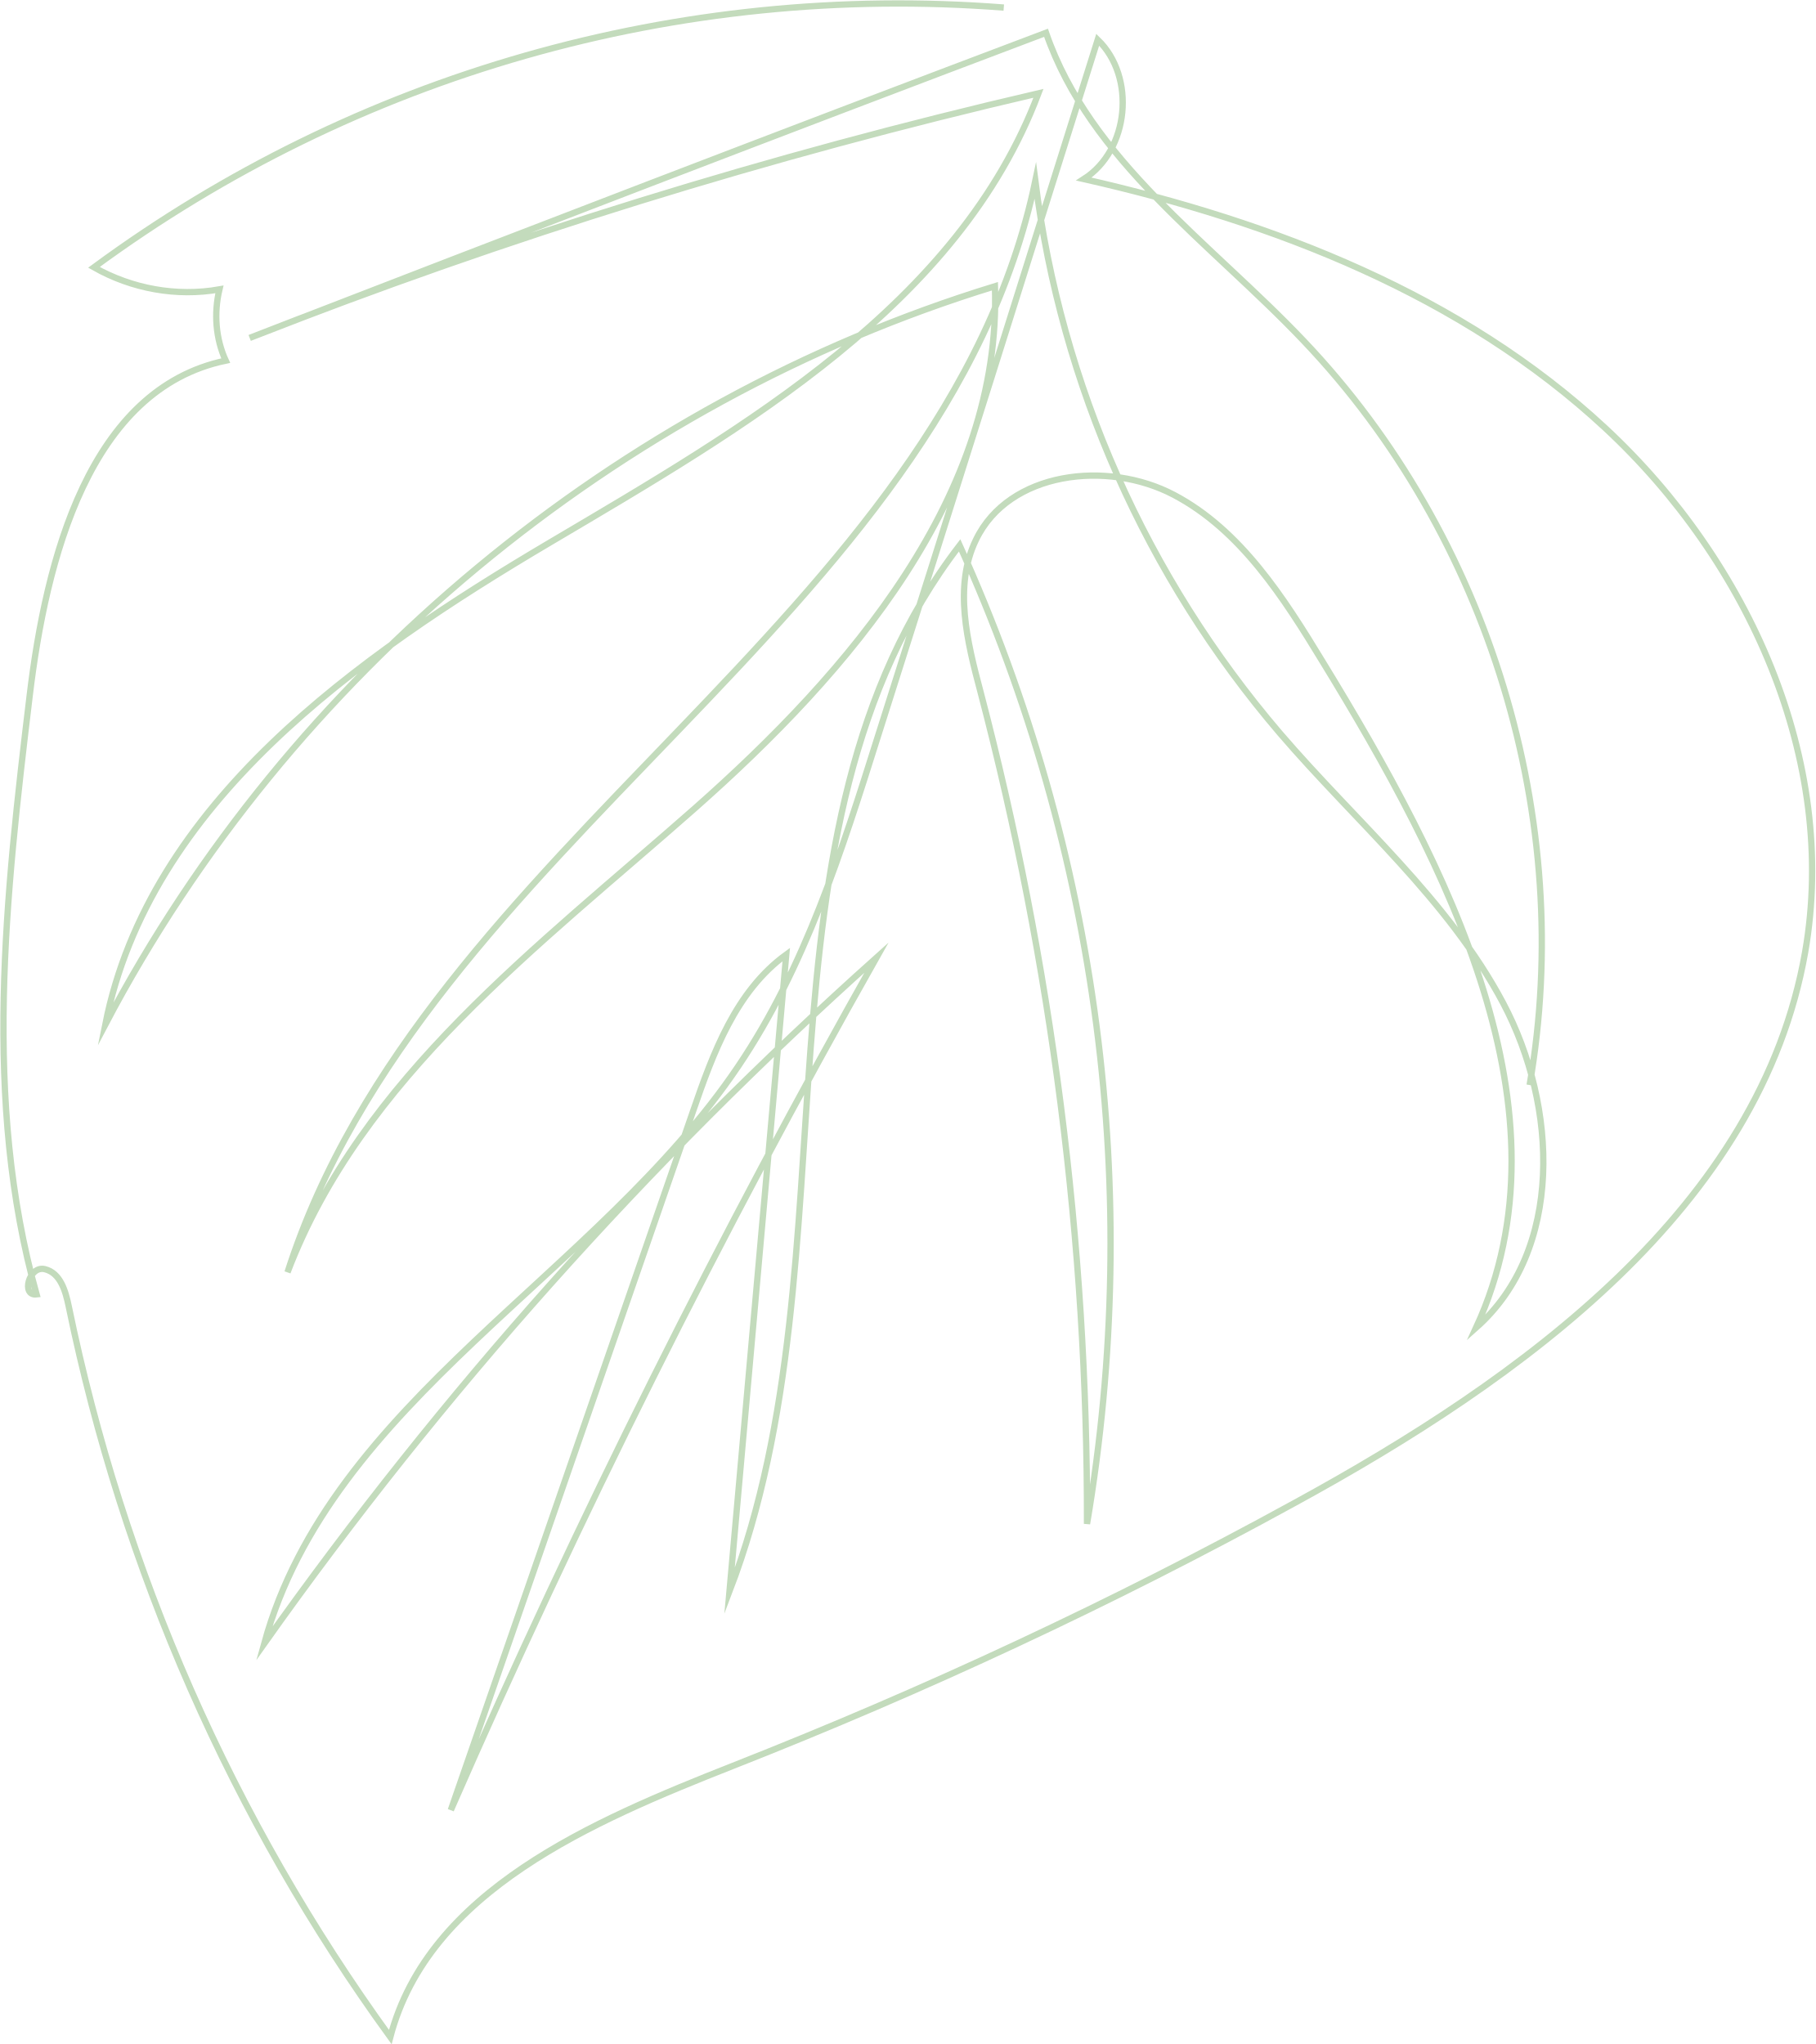
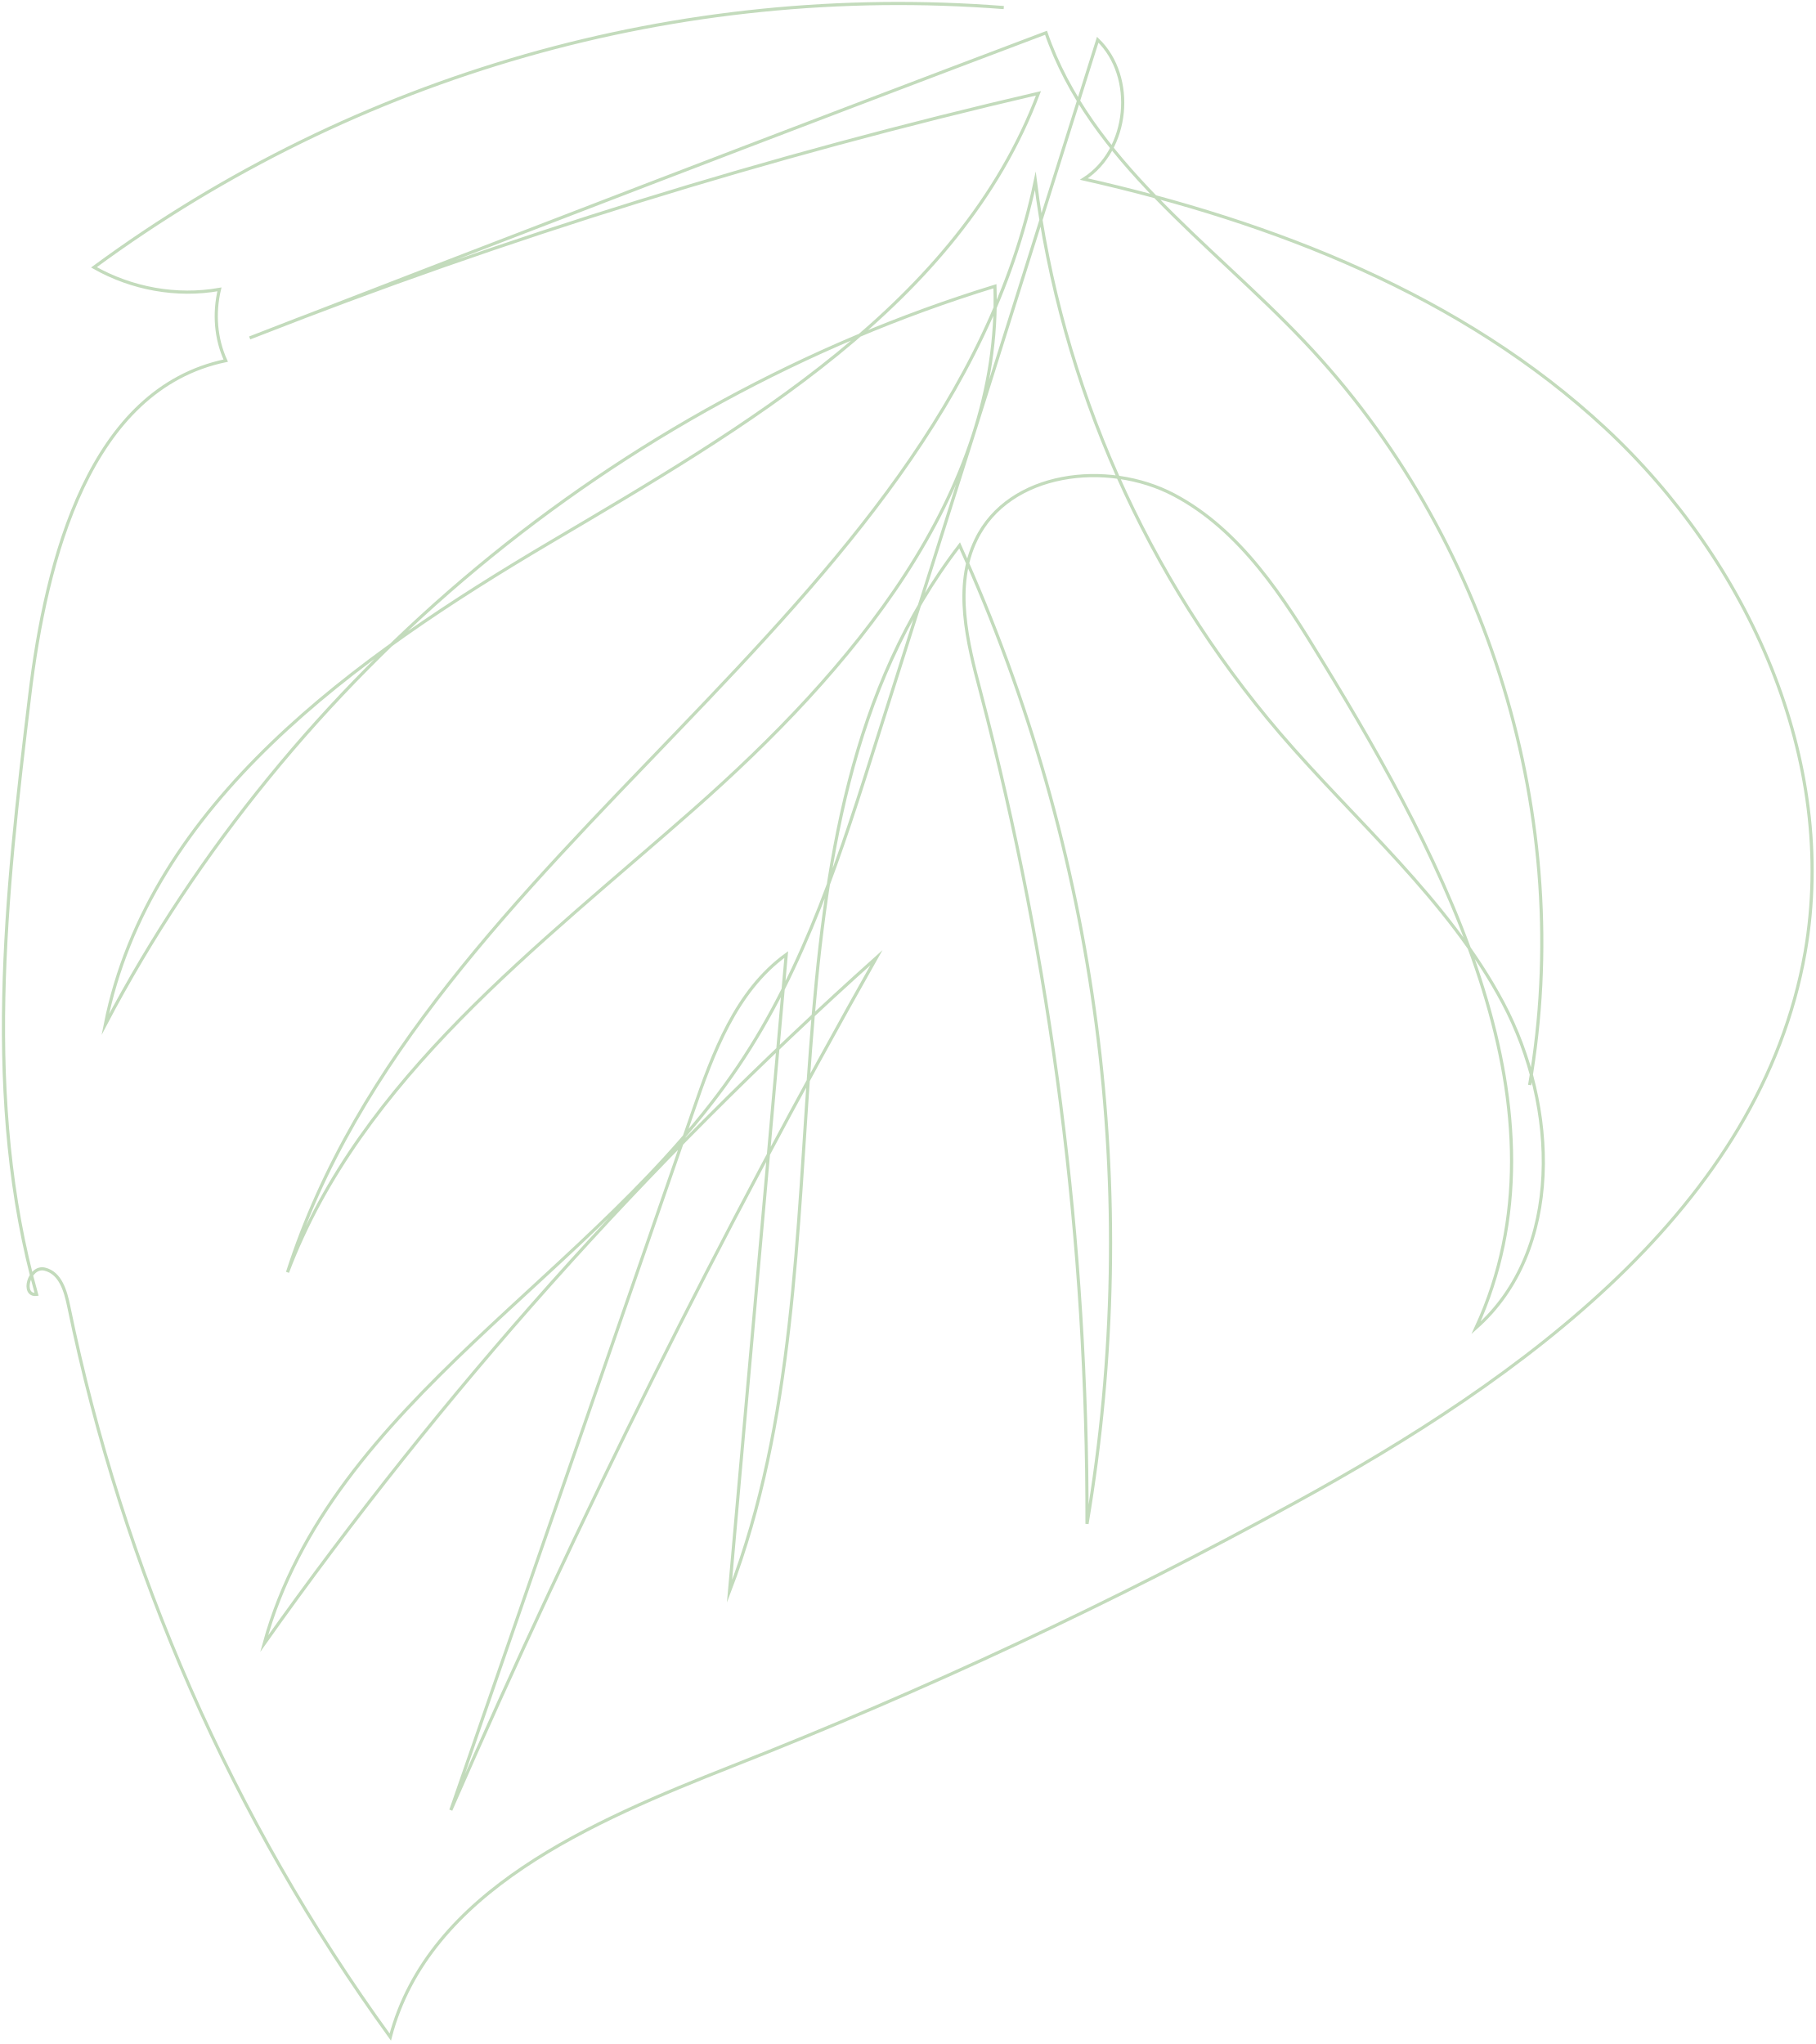
<svg xmlns="http://www.w3.org/2000/svg" version="1.1" id="Layer_1" x="0px" y="0px" viewBox="0 0 287.9 324.2" style="enable-background:new 0 0 287.9 324.2;" xml:space="preserve">
  <style type="text/css">
- 	.st0{fill:none;stroke:#C3DBBC;stroke-miterlimit:10;}
+ 	.st0{fill:none;stroke:#C3DBBC;stroke-width:0.5;stroke-miterlimit:10;}
</style>
  <g>
    <g id="Layer_1-2">
-       <path class="st0" d="M159.2,1.2c-51.5-4-102.7,10.6-144.3,41.2c6,3.4,13.1,4.7,19.9,3.5c-0.9,3.8-0.6,7.8,1,11.3    C14.2,61.7,7.3,88.6,4.7,110.4c-3.8,31.6-7.5,64.2,1.1,94.9c-2.5,0.3-1.2-4.6,1.3-4s3.3,3.5,3.8,5.9c8.6,41.8,25.9,81.3,51,115.9    c6.1-23.2,32-34.2,54.3-43c30.5-12,60.3-25.9,89.1-41.7c36.1-19.7,73.9-46.9,81-87.4c5.3-30.4-9-62-31.7-83.1S202,35.2,171.9,28.4    c7.2-4.6,8.3-16.2,2.2-22.1c-11.6,36.9-23.2,73.8-34.9,110.6c-5.7,18.1-11.5,36.5-22.1,52.2c-22.3,33.1-64.6,53.1-75.2,91.6    c28.2-39.8,60.8-76.3,97.1-108.8c-24.8,43.9-47.3,89-67.5,135.2l38.4-110.8c3.2-9.3,6.8-19.1,14.8-24.9c-3,33.7-6,67.4-9,101    c20.5-53.5,1.6-120.5,36.5-165.9c22,48.6,29.1,102.6,20.2,155.2c0.1-44.5-5.6-88.9-16.9-132c-2.1-7.9-4.3-16.7-0.7-24.1    c5.2-10.8,20.8-12.7,31.4-7.1s17.4,16.3,23.6,26.5c19.7,32.2,40.1,71.3,24.3,105.6c13.9-12.3,13-35.1,4.3-51.5    s-23.3-28.7-35.4-42.8c-21.2-24.8-34.7-55.2-38.8-87.6C149.7,97.9,67.2,134.3,45.6,201.8c11.7-30.8,39.8-51.7,64.5-73.5    s48.8-49.9,47.7-82.9C97.8,63.8,45.9,107,16.7,162.5c7-35.1,39.8-58.3,70.6-76.5s64.8-37.7,77.4-71.2    c-42.6,9.9-84.4,22.8-125.1,38.8c42.1-16.3,84.2-32.5,126.3-48.4c7,20.3,26.1,33.3,40.9,48.9c29.4,30.9,43.1,76,35.8,118" />
+       <path class="st0" d="M159.2,1.2c-51.5-4-102.7,10.6-144.3,41.2c6,3.4,13.1,4.7,19.9,3.5c-0.9,3.8-0.6,7.8,1,11.3    C14.2,61.7,7.3,88.6,4.7,110.4c-3.8,31.6-7.5,64.2,1.1,94.9c-2.5,0.3-1.2-4.6,1.3-4s3.3,3.5,3.8,5.9c8.6,41.8,25.9,81.3,51,115.9    c6.1-23.2,32-34.2,54.3-43c30.5-12,60.3-25.9,89.1-41.7c36.1-19.7,73.9-46.9,81-87.4c5.3-30.4-9-62-31.7-83.1S202,35.2,171.9,28.4    c7.2-4.6,8.3-16.2,2.2-22.1c-11.6,36.9-23.2,73.8-34.9,110.6c-5.7,18.1-11.5,36.5-22.1,52.2c-22.3,33.1-64.6,53.1-75.2,91.6    c28.2-39.8,60.8-76.3,97.1-108.8c-24.8,43.9-47.3,89-67.5,135.2l38.4-110.8c3.2-9.3,6.8-19.1,14.8-24.9c-3,33.7-6,67.4-9,101    c20.5-53.5,1.6-120.5,36.5-165.9c22,48.6,29.1,102.6,20.2,155.2c0.1-44.5-5.6-88.9-16.9-132c-2.1-7.9-4.3-16.7-0.7-24.1    c5.2-10.8,20.8-12.7,31.4-7.1s17.4,16.3,23.6,26.5c19.7,32.2,40.1,71.3,24.3,105.6c13.9-12.3,13-35.1,4.3-51.5    s-23.3-28.7-35.4-42.8c-21.2-24.8-34.7-55.2-38.8-87.6c-14.5,69.2-97,105.6-118.6,173.1c11.7-30.8,39.8-51.7,64.5-73.5    s48.8-49.9,47.7-82.9C97.8,63.8,45.9,107,16.7,162.5c7-35.1,39.8-58.3,70.6-76.5s64.8-37.7,77.4-71.2    c-42.6,9.9-84.4,22.8-125.1,38.8c42.1-16.3,84.2-32.5,126.3-48.4c7,20.3,26.1,33.3,40.9,48.9c29.4,30.9,43.1,76,35.8,118" />
    </g>
  </g>
</svg>
